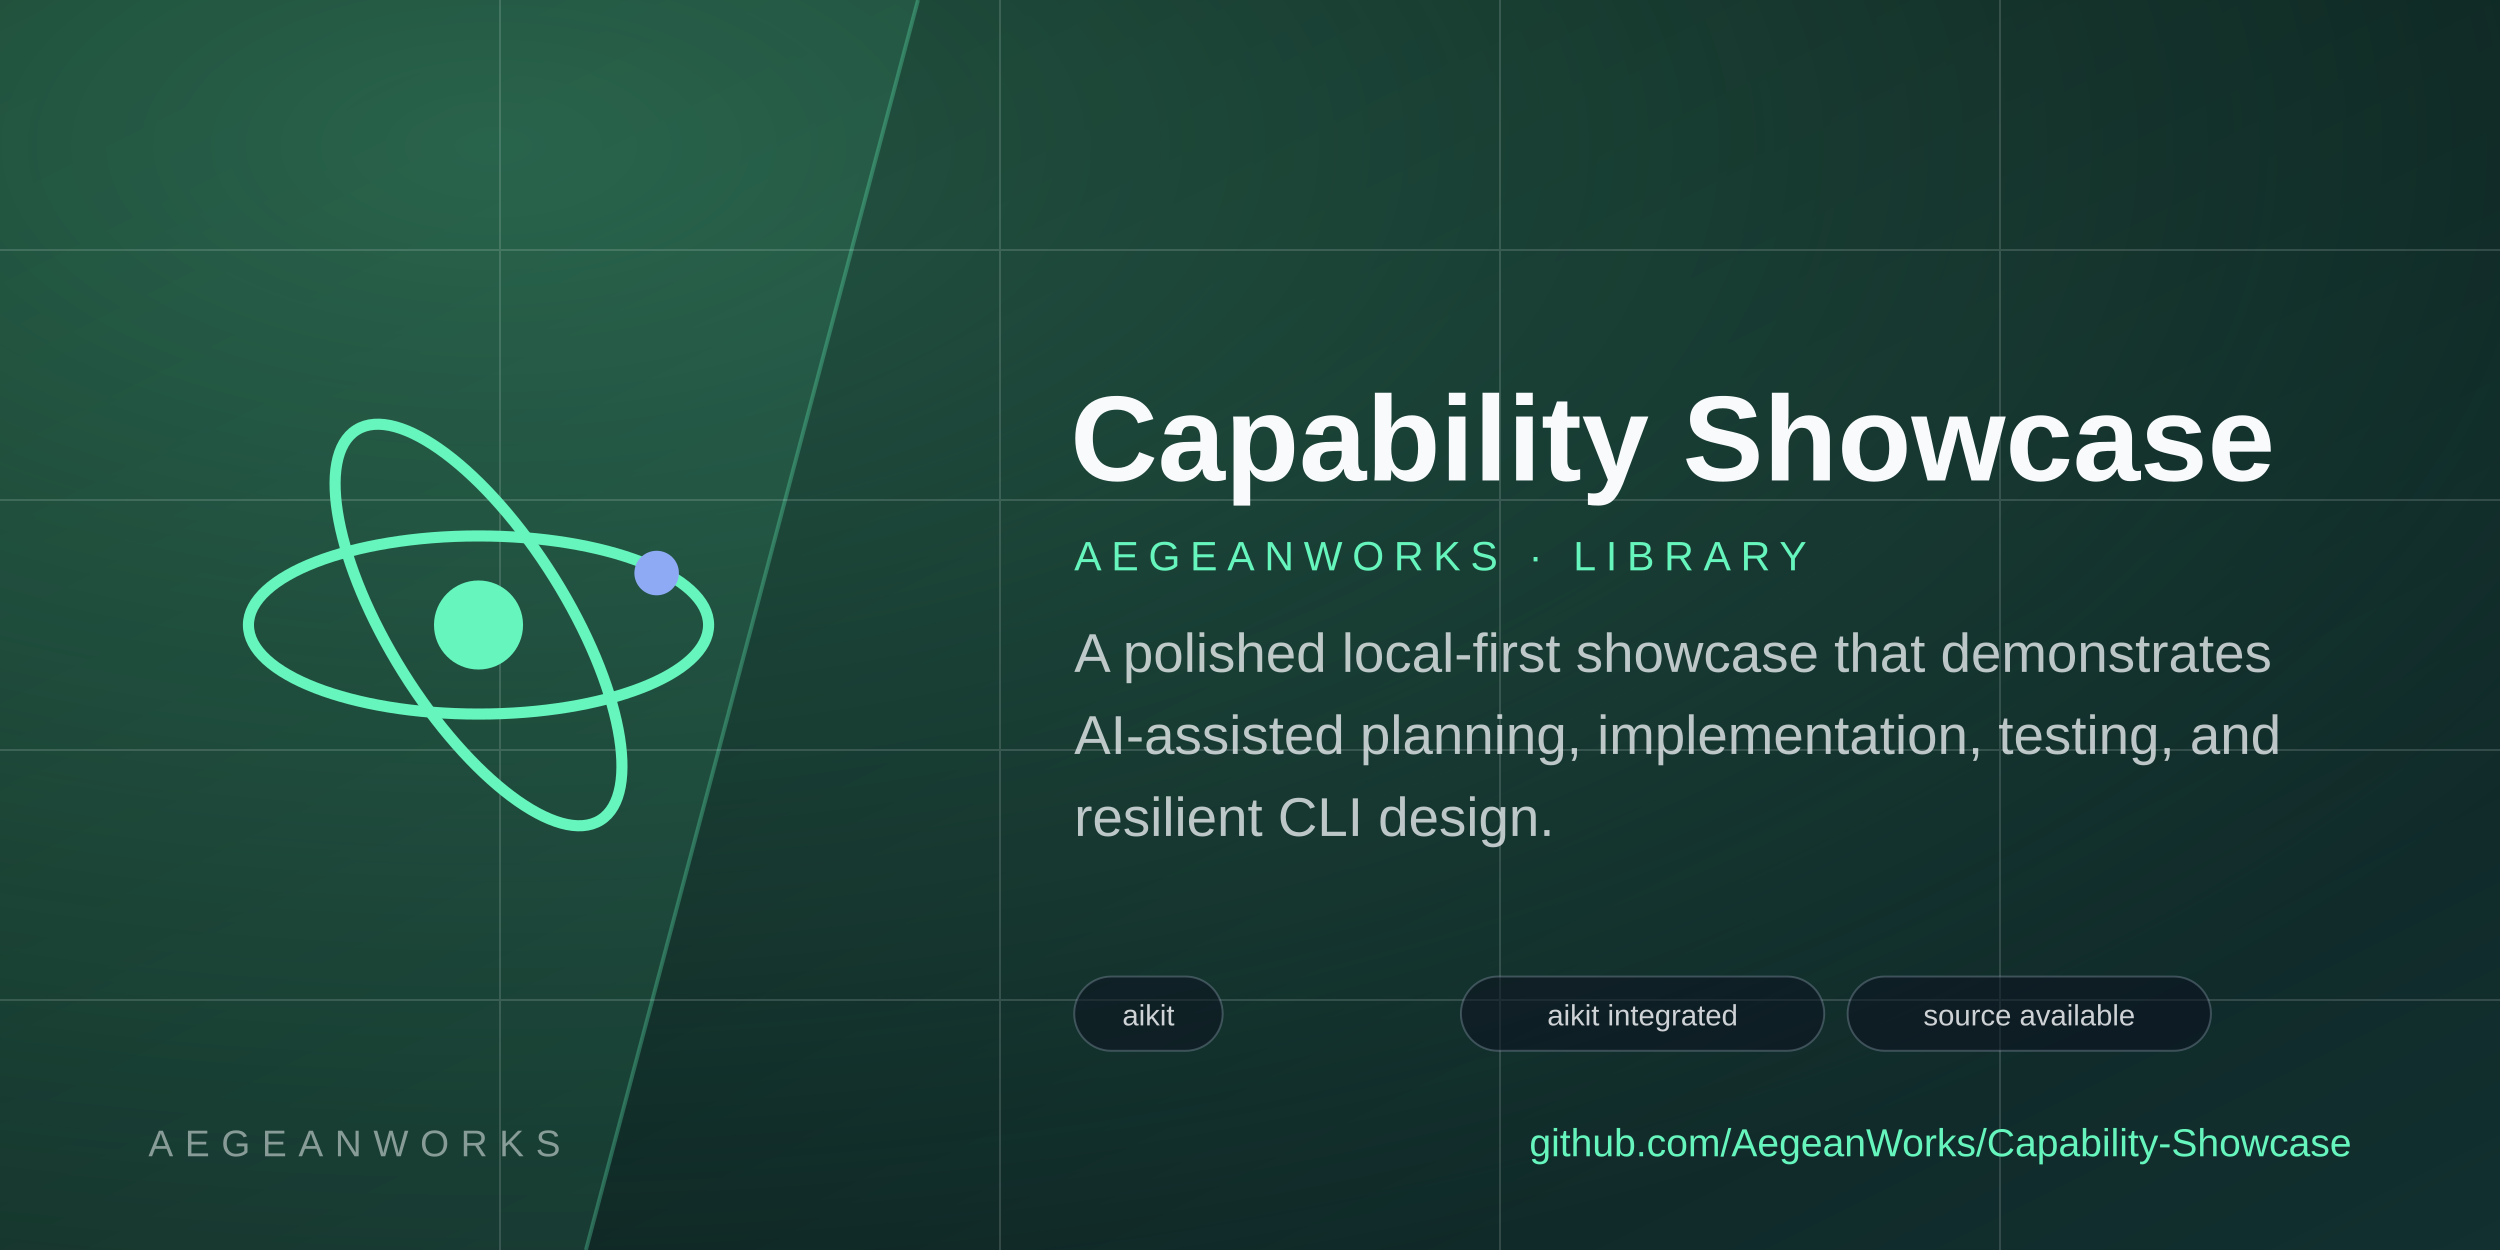
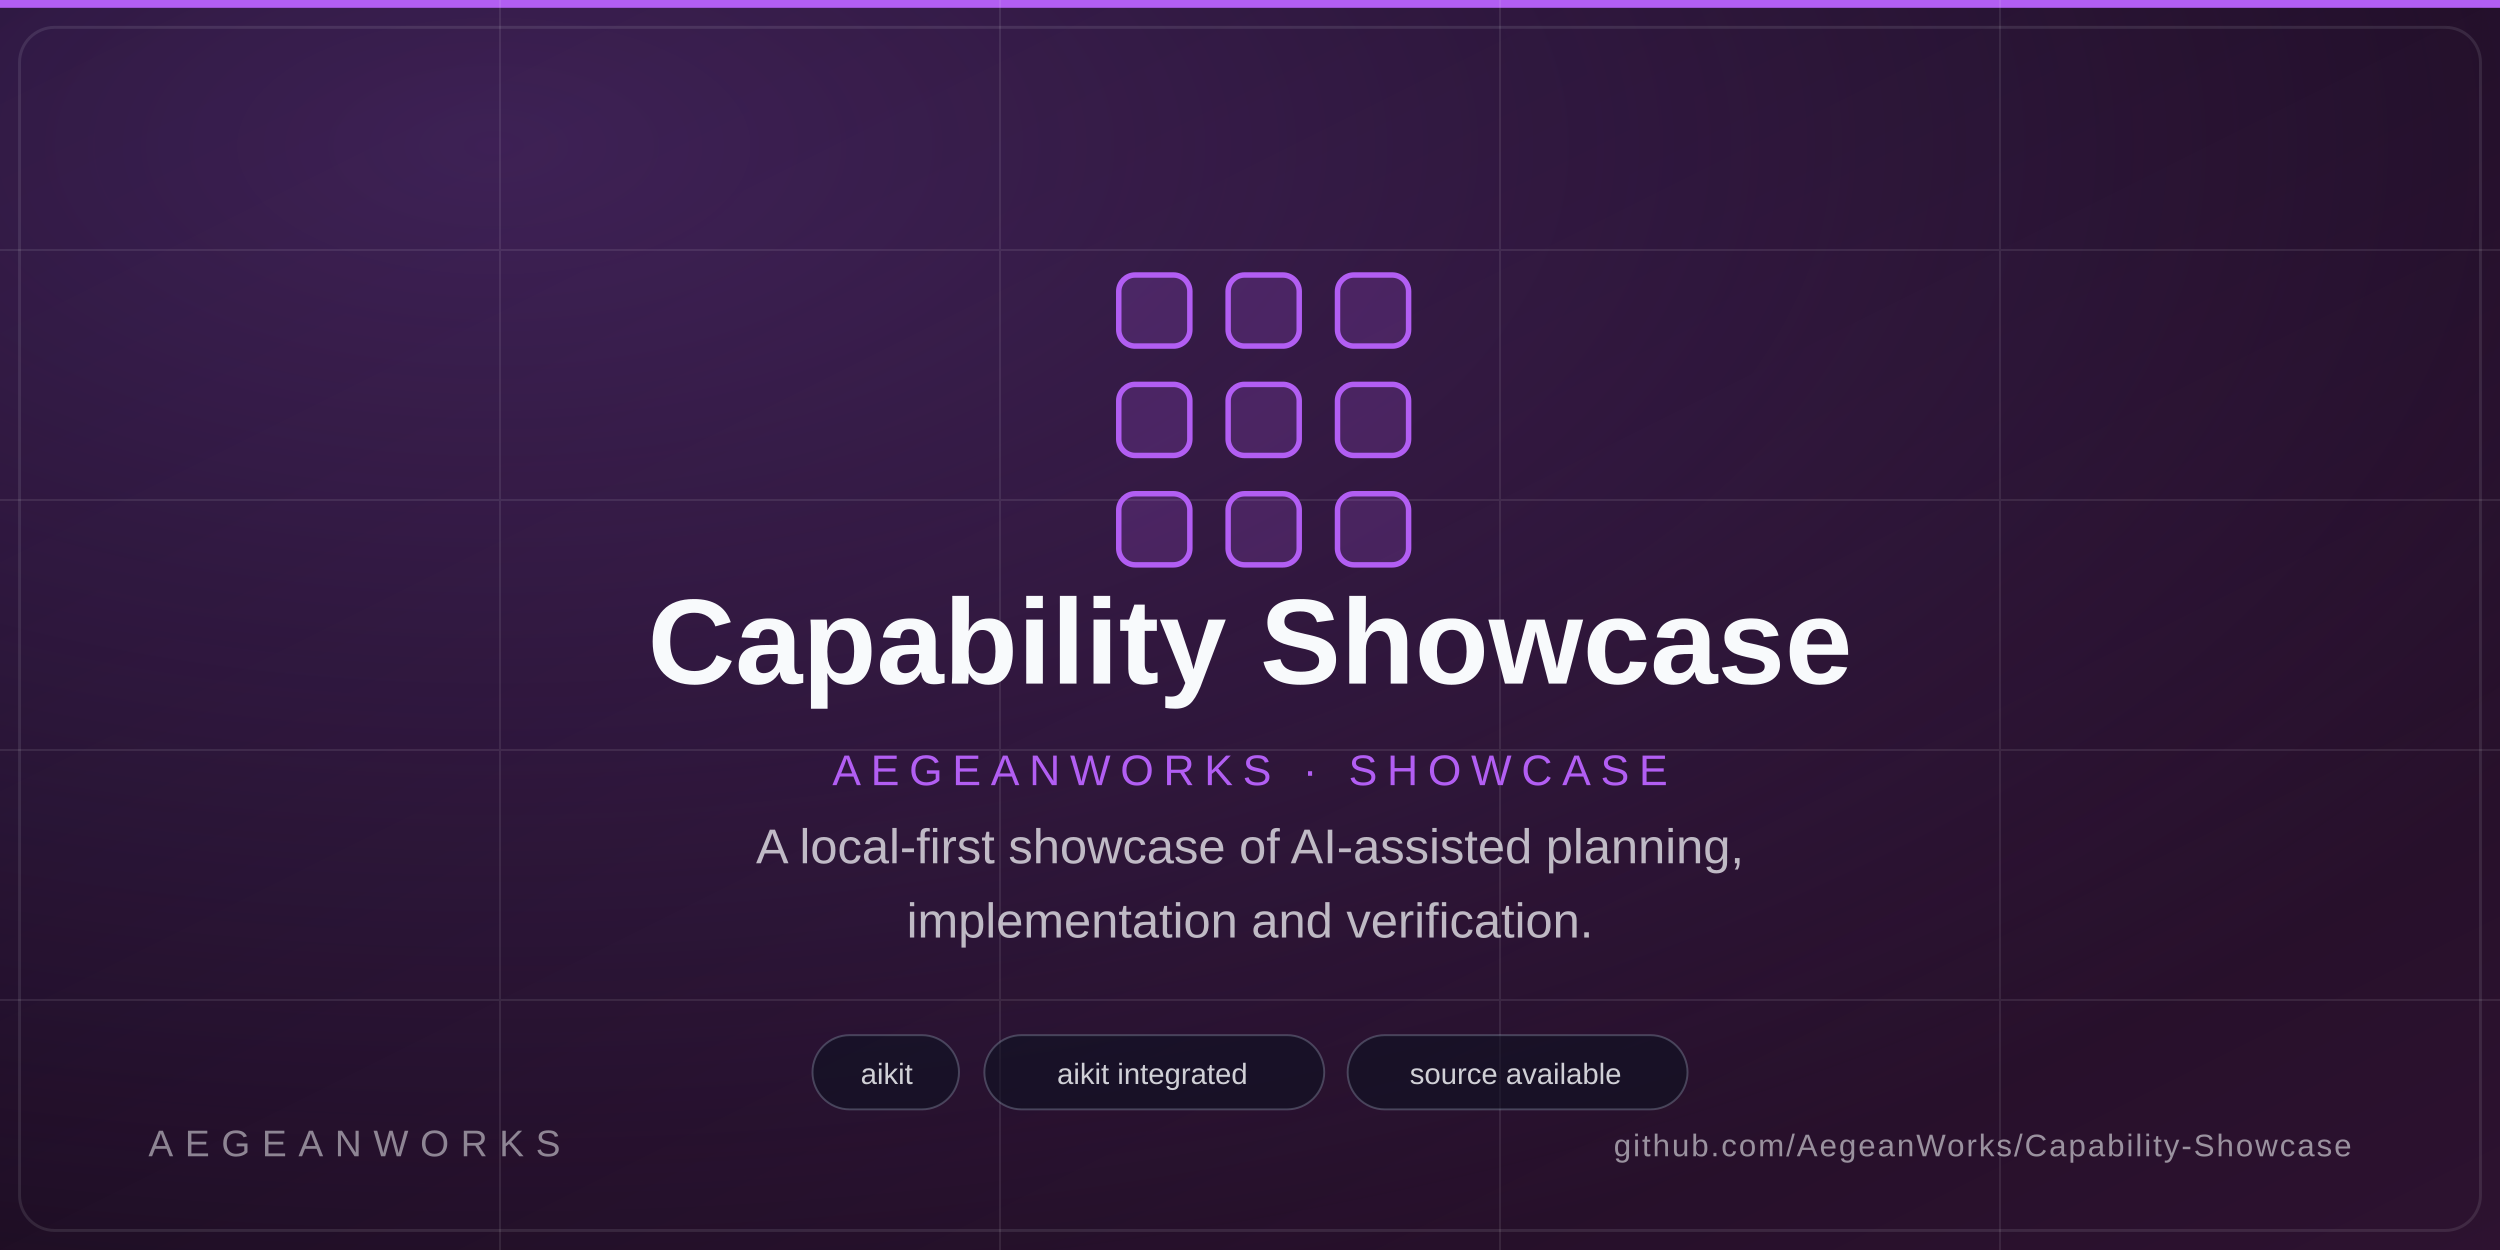
- <svg xmlns="http://www.w3.org/2000/svg" width="1280" height="640" viewBox="0 0 1280 640" role="img" aria-labelledby="title desc" data-motif="orbit" data-layout="split">
+ <svg xmlns="http://www.w3.org/2000/svg" width="1280" height="640" viewBox="0 0 1280 640" role="img" aria-labelledby="title desc" data-motif="grid" data-layout="center">
  <defs>
    <linearGradient id="bg" x1="0" y1="0" x2="1" y2="1">
-       <stop offset="0" stop-color="#07120d" />
-       <stop offset="1" stop-color="#123030" />
+       <stop offset="0" stop-color="#0c0713" />
+       <stop offset="1" stop-color="#2d1230" />
    </linearGradient>
    <radialGradient id="glow" cx="0.2" cy="0.12" r="0.95">
-       <stop offset="0" stop-color="#66f5bc" stop-opacity="0.28" />
-       <stop offset="1" stop-color="#66f5bc" stop-opacity="0" />
+       <stop offset="0" stop-color="#b25ef3" stop-opacity="0.28" />
+       <stop offset="1" stop-color="#b25ef3" stop-opacity="0" />
    </radialGradient>
    <linearGradient id="band" x1="0" y1="0" x2="1" y2="0">
-       <stop offset="0" stop-color="#66f5bc" />
-       <stop offset="1" stop-color="#8eaaf5" />
+       <stop offset="0" stop-color="#b25ef3" />
+       <stop offset="1" stop-color="#b25ef3" />
    </linearGradient>
  </defs>
  <rect width="1280" height="640" fill="url(#bg)" />
  <rect width="1280" height="640" fill="url(#glow)" />
-   <path d="M0 0H470L300 640H0Z" fill="#66f5bc" fill-opacity="0.09" />
-   <path d="M470 0L300 640" stroke="#66f5bc" stroke-opacity="0.30" stroke-width="2" />
-   <g opacity="0.15" stroke="#F8FAFC">
+   <rect x="0" y="0" width="1280" height="4" fill="url(#band)" />
+   <rect x="10" y="14" width="1260" height="616" rx="18" fill="none" stroke="#F8FAFC" stroke-opacity="0.10" stroke-width="1.5" />
+   <g opacity="0.09" stroke="#F8FAFC" stroke-width="1">
    <path d="M0 128H1280M0 256H1280M0 384H1280M0 512H1280M256 0V640M512 0V640M768 0V640M1024 0V640" />
  </g>
-   <g transform="translate(245 320) scale(1.9)" opacity="1.0">
-     <ellipse cx="0" cy="0" rx="62" ry="24" fill="none" stroke="#66f5bc" stroke-width="3" stroke-linecap="round" stroke-linejoin="round" />
-     <ellipse cx="0" cy="0" rx="62" ry="24" transform="rotate(58)" fill="none" stroke="#66f5bc" stroke-width="3" stroke-linecap="round" stroke-linejoin="round" />
-     <circle cx="0" cy="0" r="12" fill="#66f5bc" />
-     <circle cx="48" cy="-14" r="6" fill="#8eaaf5" />
+   <g transform="translate(640 208) scale(1.4)" opacity="1.0">
+     <rect x="-48" y="-48" width="26" height="26" rx="6" fill="#b25ef3" fill-opacity="0.18" stroke="#b25ef3" stroke-width="2" />
+     <rect x="-48" y="-8" width="26" height="26" rx="6" fill="#b25ef3" fill-opacity="0.18" stroke="#b25ef3" stroke-width="2" />
+     <rect x="-48" y="32" width="26" height="26" rx="6" fill="#b25ef3" fill-opacity="0.18" stroke="#b25ef3" stroke-width="2" />
+     <rect x="-8" y="-48" width="26" height="26" rx="6" fill="#b25ef3" fill-opacity="0.18" stroke="#b25ef3" stroke-width="2" />
+     <rect x="-8" y="-8" width="26" height="26" rx="6" fill="#b25ef3" fill-opacity="0.18" stroke="#b25ef3" stroke-width="2" />
+     <rect x="-8" y="32" width="26" height="26" rx="6" fill="#b25ef3" fill-opacity="0.18" stroke="#b25ef3" stroke-width="2" />
+     <rect x="32" y="-48" width="26" height="26" rx="6" fill="#b25ef3" fill-opacity="0.18" stroke="#b25ef3" stroke-width="2" />
+     <rect x="32" y="-8" width="26" height="26" rx="6" fill="#b25ef3" fill-opacity="0.18" stroke="#b25ef3" stroke-width="2" />
+     <rect x="32" y="32" width="26" height="26" rx="6" fill="#b25ef3" fill-opacity="0.18" stroke="#b25ef3" stroke-width="2" />
  </g>
-   <text x="548" y="246" font-family="Segoe UI, Arial, sans-serif" font-size="62" font-weight="700" fill="#F8FAFC">Capability Showcase</text>
-   <text x="550" y="292" font-family="Segoe UI, Arial, sans-serif" font-size="21" letter-spacing="5" fill="#66f5bc">AEGEANWORKS · LIBRARY</text>
-   <text x="550" y="344" font-family="Segoe UI, Arial, sans-serif" font-size="28" fill="#F8FAFC" fill-opacity="0.74">A polished local-first showcase that demonstrates</text>
-   <text x="550" y="386" font-family="Segoe UI, Arial, sans-serif" font-size="28" fill="#F8FAFC" fill-opacity="0.74">AI-assisted planning, implementation, testing, and</text>
-   <text x="550" y="428" font-family="Segoe UI, Arial, sans-serif" font-size="28" fill="#F8FAFC" fill-opacity="0.74">resilient CLI design.</text>
-   <rect x="550" y="500" width="76" height="38" rx="19" fill="#0B1220" fill-opacity="0.55" stroke="#94A3B8" stroke-opacity="0.35" />
-   <text x="588.0" y="525" text-anchor="middle" font-family="Segoe UI, Arial, sans-serif" font-size="15" fill="#F8FAFC" fill-opacity="0.82">aikit</text>
-   <rect x="748" y="500" width="186" height="38" rx="19" fill="#0B1220" fill-opacity="0.55" stroke="#94A3B8" stroke-opacity="0.35" />
-   <text x="841.0" y="525" text-anchor="middle" font-family="Segoe UI, Arial, sans-serif" font-size="15" fill="#F8FAFC" fill-opacity="0.82">aikit integrated</text>
-   <rect x="946" y="500" width="186" height="38" rx="19" fill="#0B1220" fill-opacity="0.55" stroke="#94A3B8" stroke-opacity="0.35" />
-   <text x="1039.0" y="525" text-anchor="middle" font-family="Segoe UI, Arial, sans-serif" font-size="15" fill="#F8FAFC" fill-opacity="0.82">source available</text>
+   <text x="640" y="350" text-anchor="middle" font-family="Segoe UI, Arial, sans-serif" font-size="62" font-weight="700" fill="#F8FAFC">Capability Showcase</text>
+   <text x="640" y="402" text-anchor="middle" font-family="Segoe UI, Arial, sans-serif" font-size="22" letter-spacing="5" fill="#b25ef3">AEGEANWORKS · SHOWCASE</text>
+   <text x="640" y="442" text-anchor="middle" font-family="Segoe UI, Arial, sans-serif" font-size="25" fill="#F8FAFC" fill-opacity="0.72">A local-first showcase of AI-assisted planning,</text>
+   <text x="640" y="480" text-anchor="middle" font-family="Segoe UI, Arial, sans-serif" font-size="25" fill="#F8FAFC" fill-opacity="0.72">implementation and verification.</text>
+   <rect x="416" y="530" width="75" height="38" rx="19" fill="#0B1220" fill-opacity="0.55" stroke="#94A3B8" stroke-opacity="0.35" />
+   <text x="454" y="555" text-anchor="middle" font-family="Segoe UI, Arial, sans-serif" font-size="15" fill="#F8FAFC" fill-opacity="0.82">aikit</text>
+   <rect x="504" y="530" width="174" height="38" rx="19" fill="#0B1220" fill-opacity="0.55" stroke="#94A3B8" stroke-opacity="0.35" />
+   <text x="590" y="555" text-anchor="middle" font-family="Segoe UI, Arial, sans-serif" font-size="15" fill="#F8FAFC" fill-opacity="0.82">aikit integrated</text>
+   <rect x="690" y="530" width="174" height="38" rx="19" fill="#0B1220" fill-opacity="0.55" stroke="#94A3B8" stroke-opacity="0.35" />
+   <text x="776" y="555" text-anchor="middle" font-family="Segoe UI, Arial, sans-serif" font-size="15" fill="#F8FAFC" fill-opacity="0.82">source available</text>
  <text x="76" y="592" font-family="Segoe UI, Arial, sans-serif" font-size="19" letter-spacing="6" fill="#F8FAFC" fill-opacity="0.50">AEGEANWORKS</text>
-   <text x="1204" y="592" text-anchor="end" font-family="Segoe UI, Arial, sans-serif" font-size="20" fill="#66f5bc">github.com/AegeanWorks/Capability-Showcase</text>
+   <text x="1204" y="592" text-anchor="end" font-family="Segoe UI, Arial, sans-serif" font-size="16" letter-spacing="1" fill="#F8FAFC" fill-opacity="0.55">github.com/AegeanWorks/Capability-Showcase</text>
</svg>
